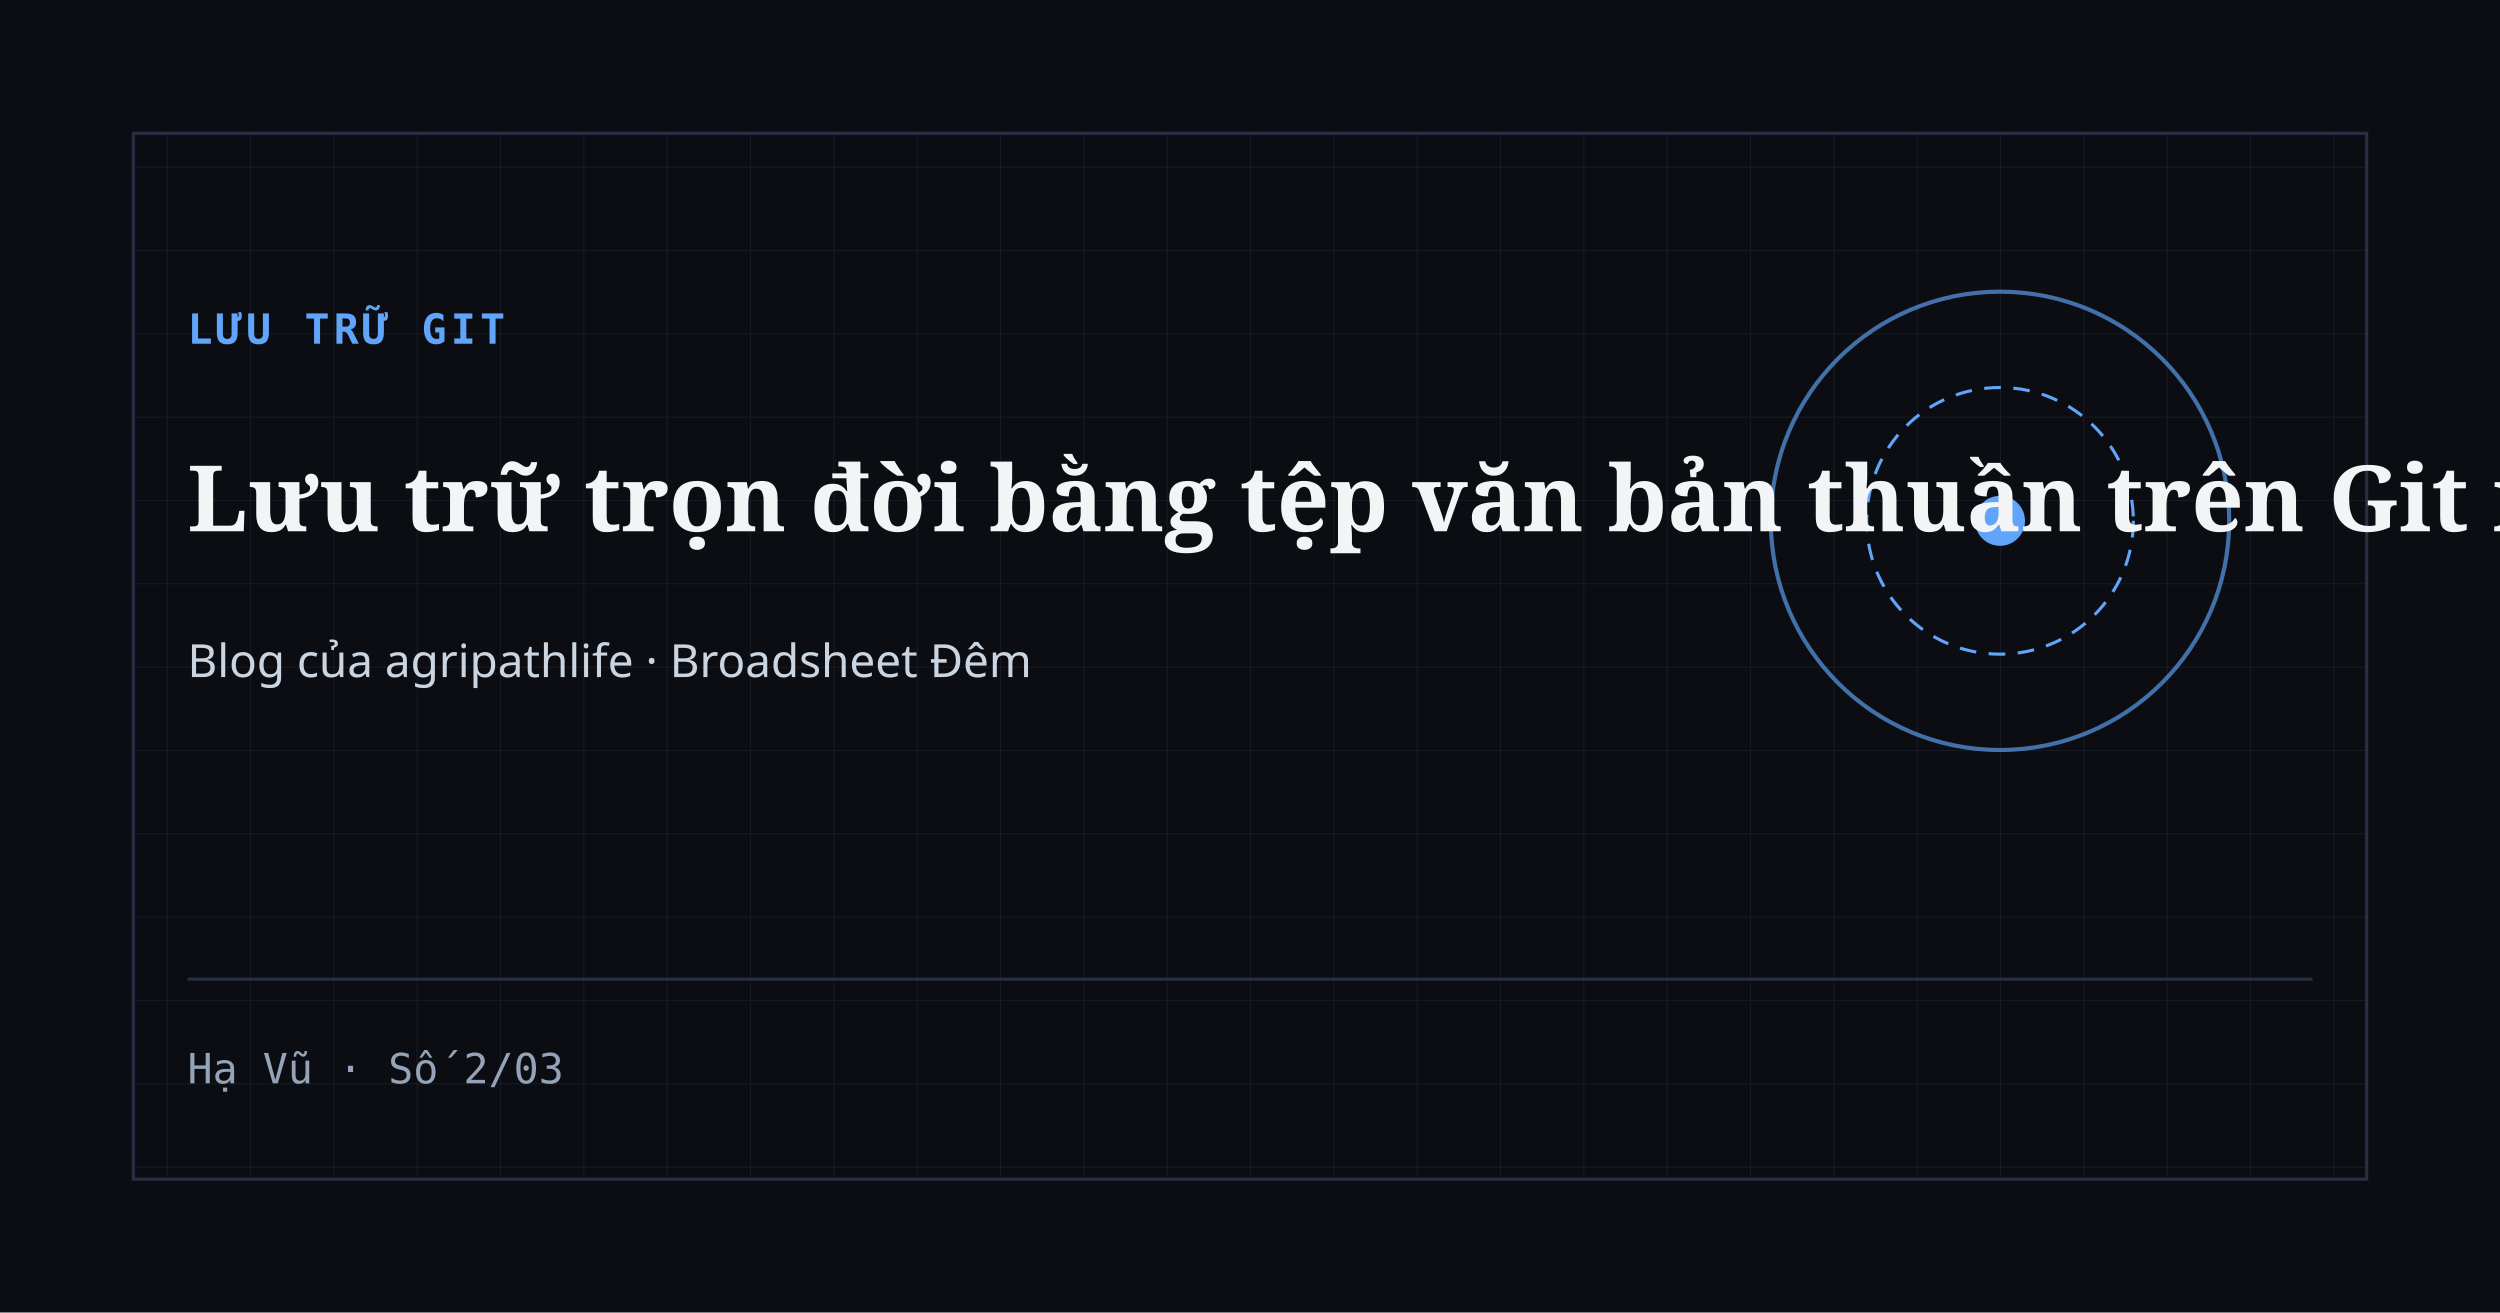
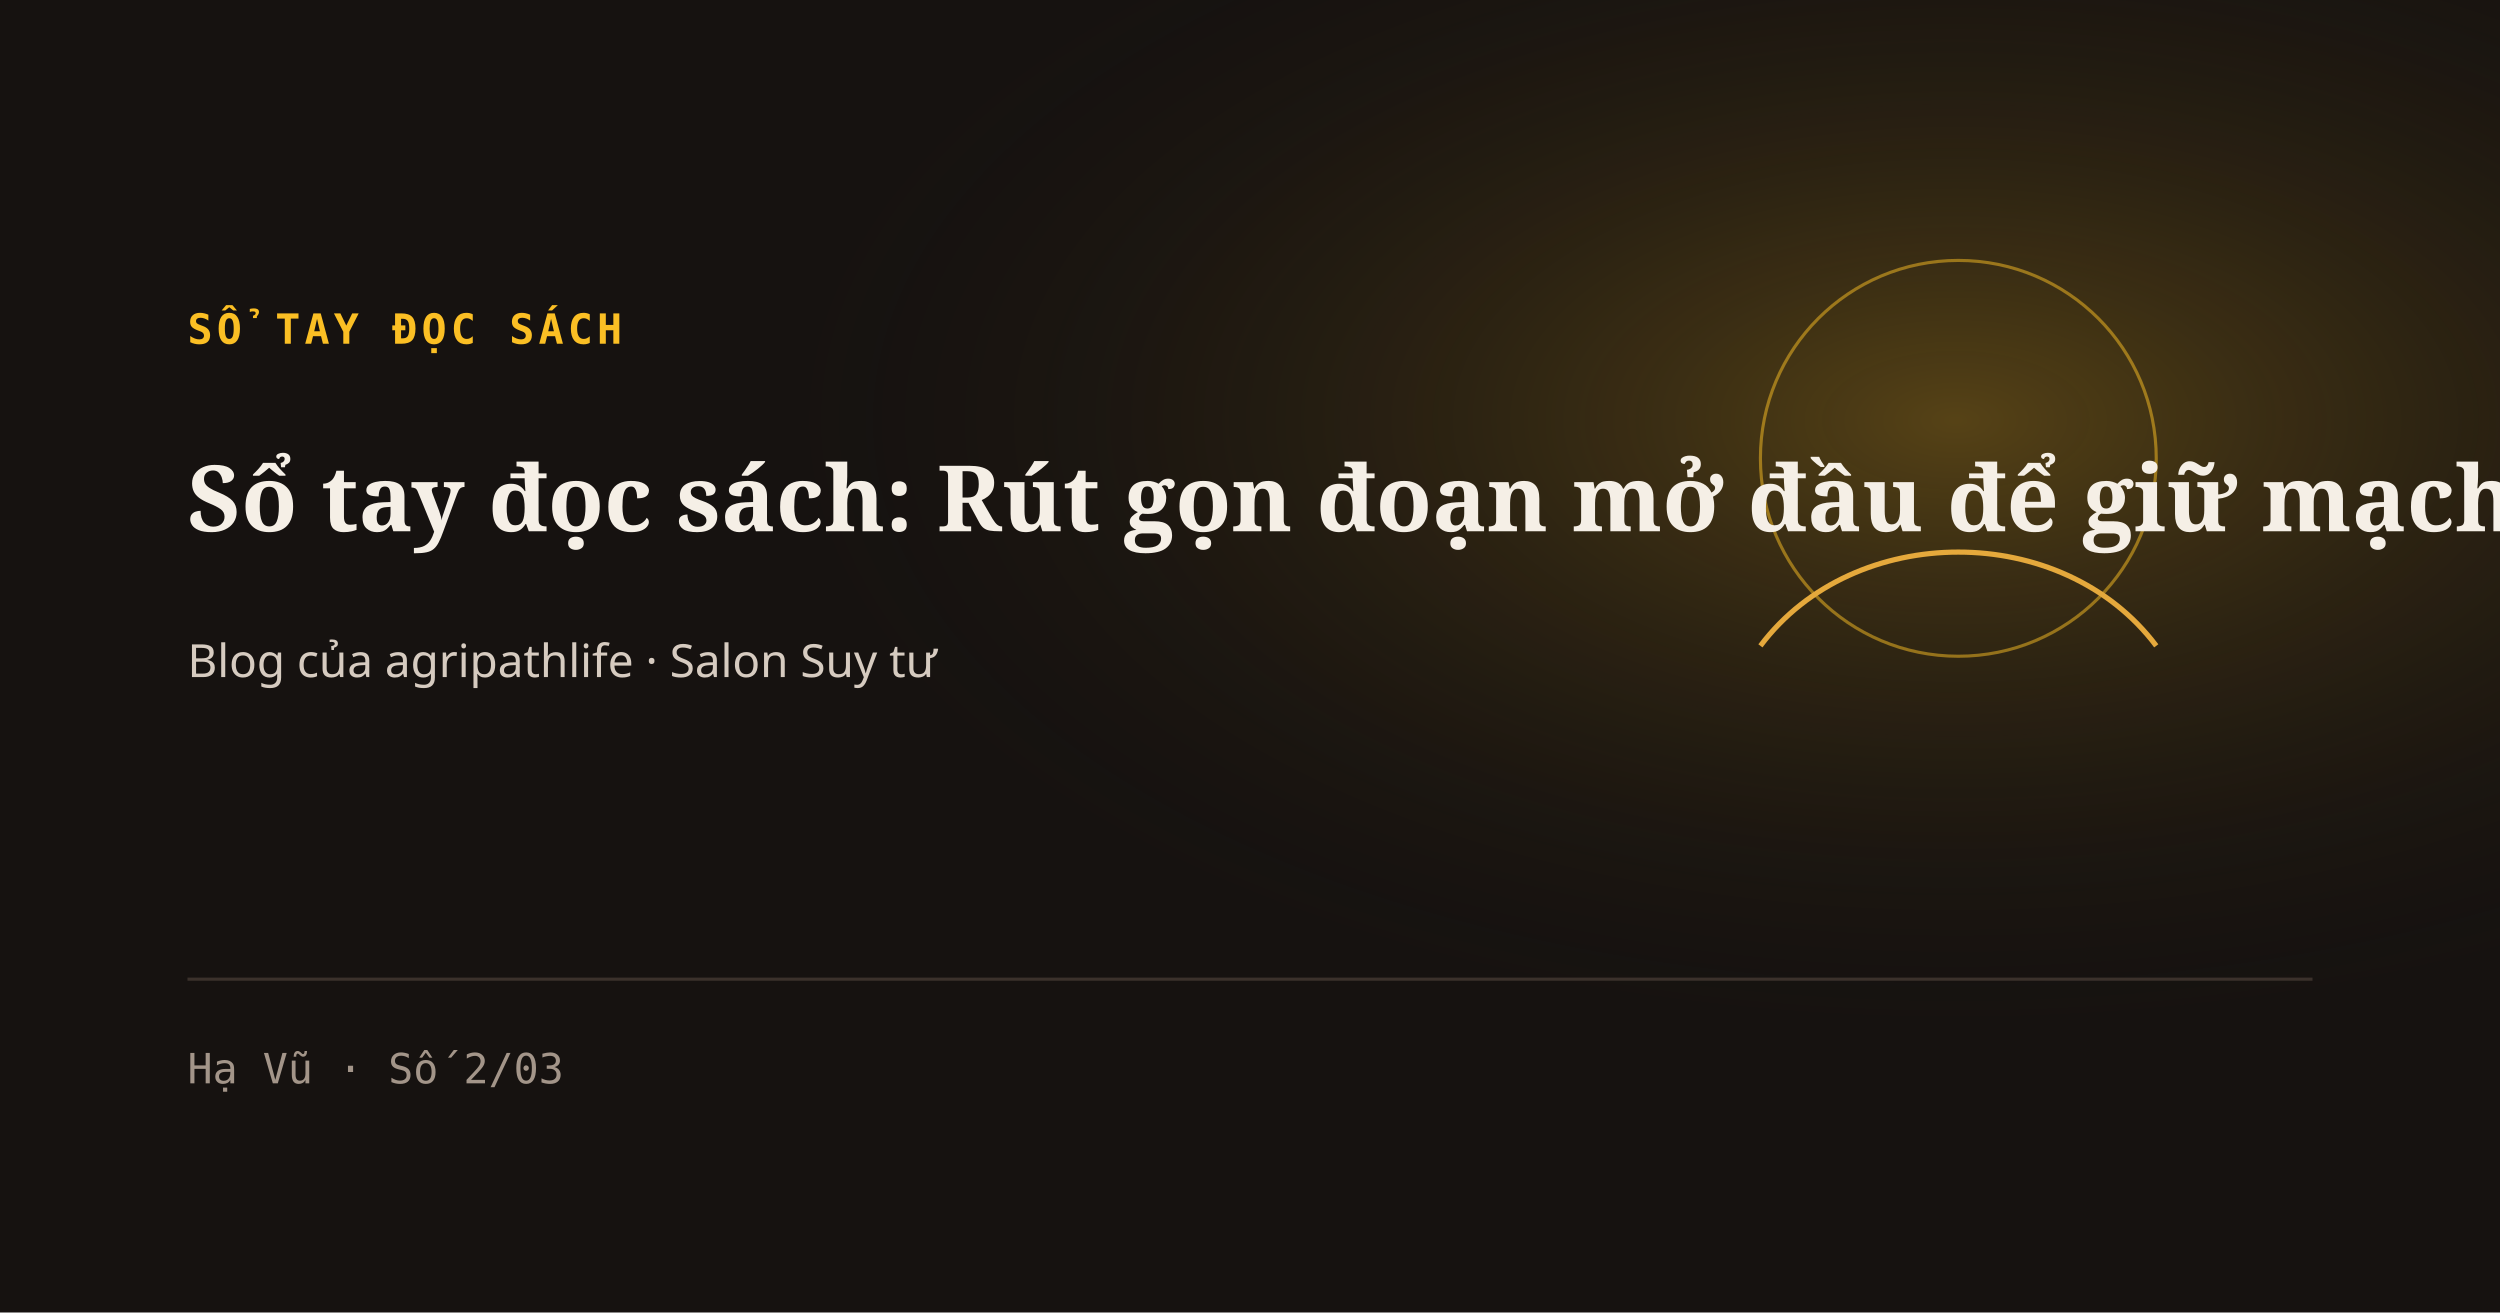
<svg xmlns="http://www.w3.org/2000/svg" width="1200" height="630" viewBox="0 0 1200 630" fill="none">
-   <rect width="1200" height="630" fill="#0B0D12" />
-   <defs>
-     <pattern id="grid-2" width="40" height="40" patternUnits="userSpaceOnUse">
-       <path d="M 40 0 L 0 0 0 40" fill="none" stroke="#273043" stroke-width="0.8" opacity="0.45" />
-     </pattern>
-   </defs>
-   <rect x="64" y="64" width="1072" height="502" fill="url(#grid-2)" stroke="#273043" stroke-width="1.5" />
-   <circle cx="960" cy="250" r="110" fill="none" stroke="#60A5FA" stroke-width="2" opacity="0.65" />
-   <circle cx="960" cy="250" r="64" fill="none" stroke="#60A5FA" stroke-width="1.5" stroke-dasharray="8 6" />
-   <circle cx="960" cy="250" r="12" fill="#60A5FA" />
-   <text x="90" y="165" font-family="monospace" font-size="20" font-weight="700" letter-spacing="2" fill="#60A5FA">LƯU TRỮ GIT</text>
-   <text x="90" y="255" font-family="Georgia, serif" font-weight="700" font-size="44" fill="#F3F4F6">Lưu trữ trọn đời bằng tệp văn bản thuần trên Git rep</text>
-   <text x="90" y="325" font-family="sans-serif" font-size="22" fill="#CBD5E1">Blog của agripathlife · Broadsheet Đêm</text>
-   <line x1="90" y1="470" x2="1110" y2="470" stroke="#273043" stroke-width="1.5" />
-   <text x="90" y="520" font-family="monospace" font-size="20" fill="#94A3B8">Hạ Vũ · Số 2/03</text>
+   <rect width="1200" height="630" fill="#161210" />
+   <radialGradient id="lamp-2" cx="78%" cy="32%" r="48%">
+     <stop offset="0%" stop-color="#FBBF24" stop-opacity="0.28" />
+     <stop offset="100%" stop-color="#161210" stop-opacity="0" />
+   </radialGradient>
+   <rect width="1200" height="630" fill="url(#lamp-2)" />
+   <circle cx="940" cy="220" r="95" fill="none" stroke="#FBBF24" stroke-width="1.5" opacity="0.5" />
+   <path d="M845 310 C890 250, 990 250, 1035 310" fill="none" stroke="#E5A93C" stroke-width="2.5" />
+   <text x="90" y="165" font-family="monospace" font-size="20" font-weight="700" letter-spacing="2" fill="#FBBF24">SỔ TAY ĐỌC SÁCH</text>
+   <text x="90" y="255" font-family="Georgia, serif" font-weight="700" font-size="44" fill="#F5EFE6">Sổ tay đọc sách: Rút gọn đoạn mở đầu để giữ mạch cảm</text>
+   <text x="90" y="325" font-family="sans-serif" font-size="22" fill="#D6CBC0">Blog của agripathlife · Salon Suy tư</text>
+   <line x1="90" y1="470" x2="1110" y2="470" stroke="#3B312B" stroke-width="1.5" />
+   <text x="90" y="520" font-family="monospace" font-size="20" fill="#A39589">Hạ Vũ · Số 2/03</text>
</svg>
